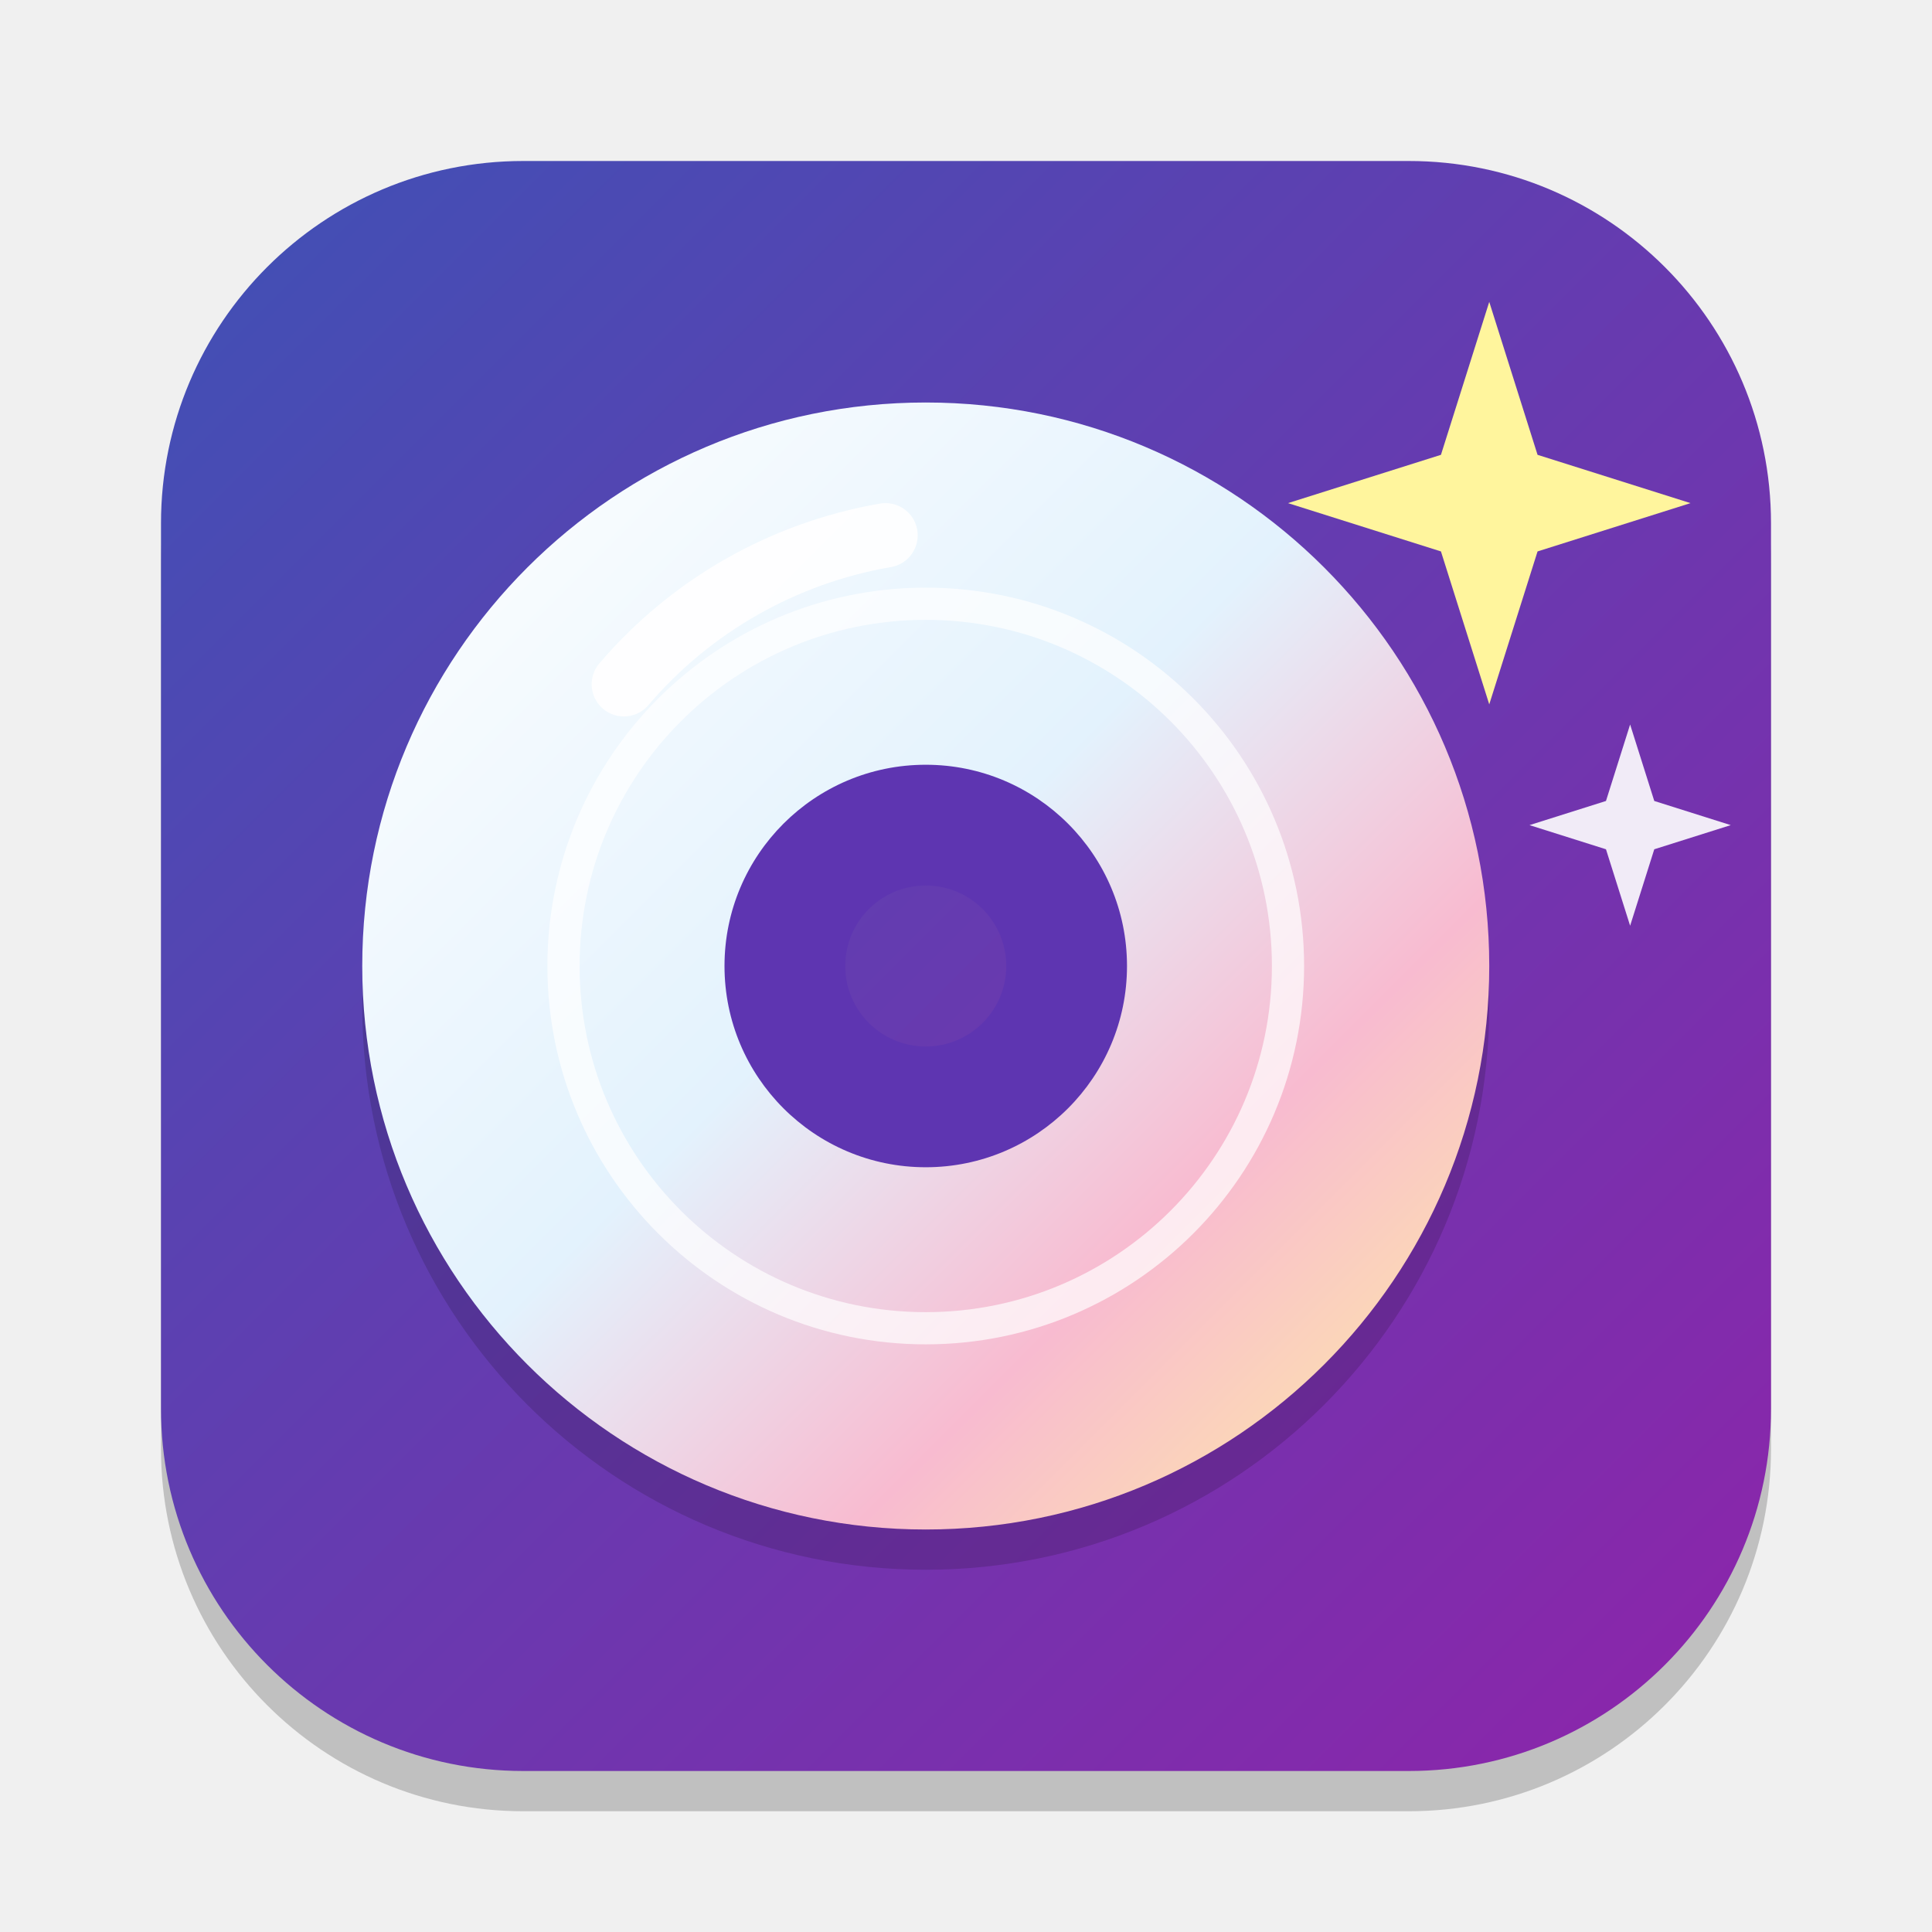
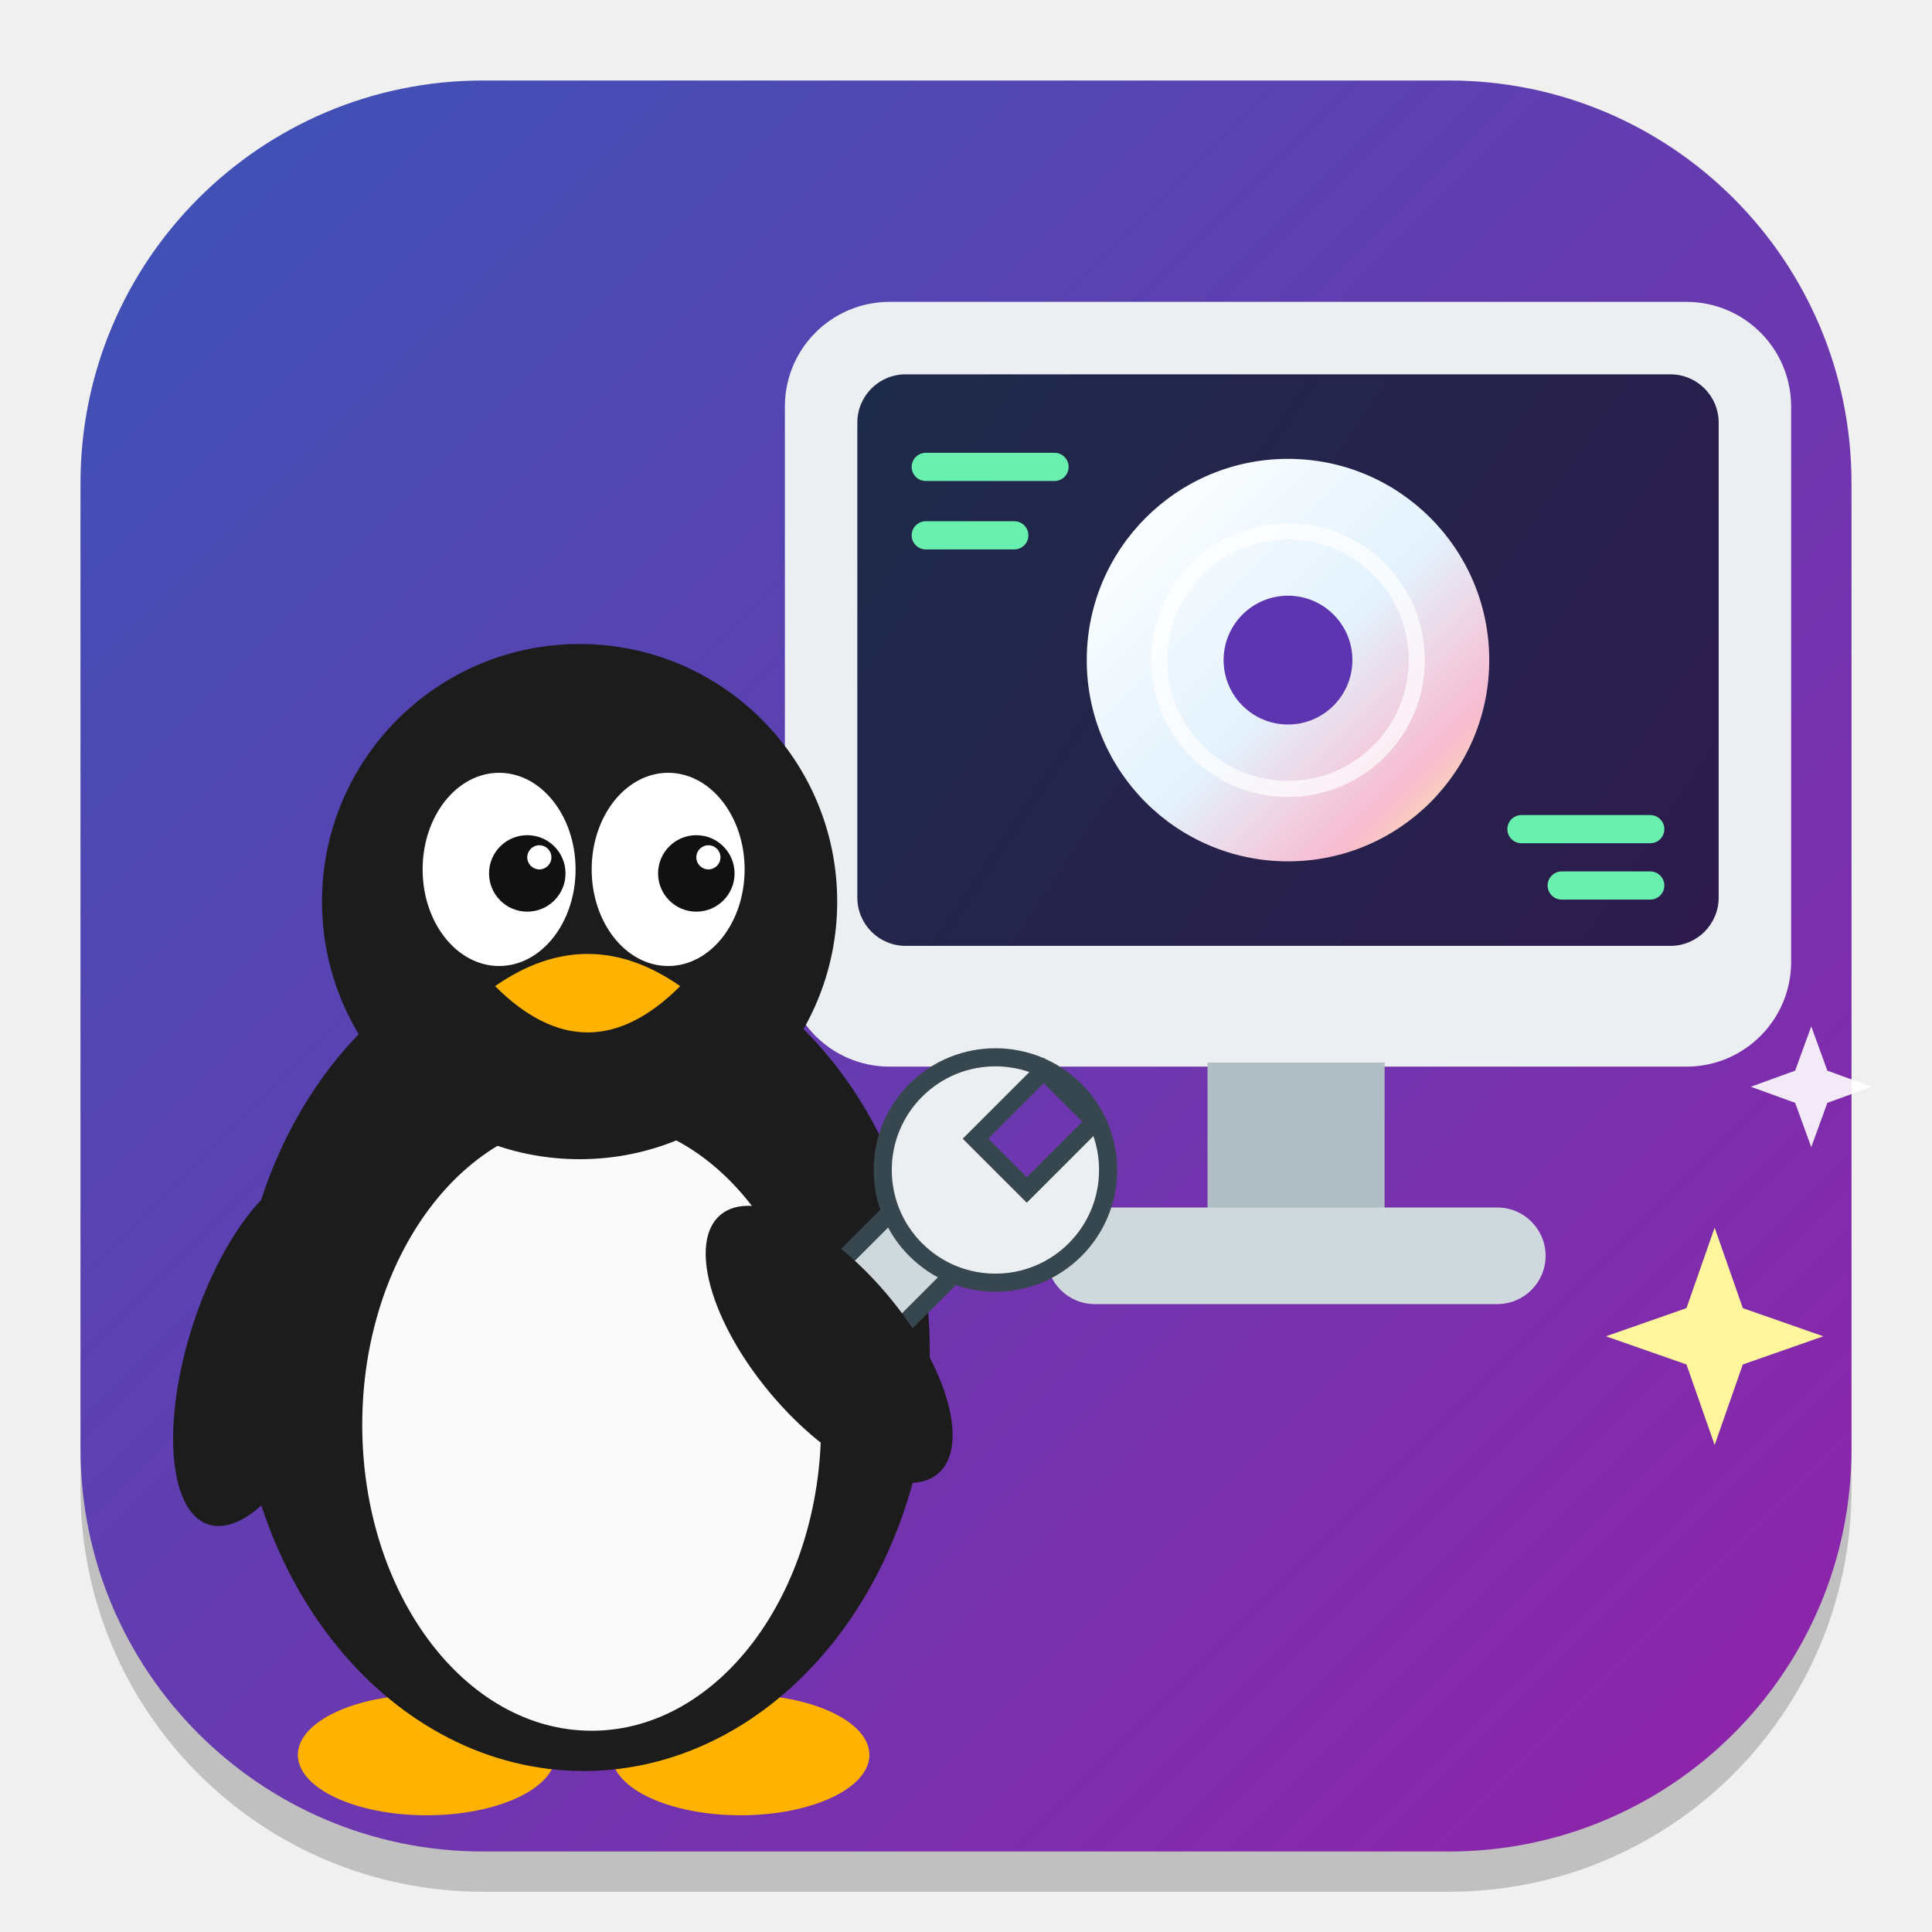
<svg xmlns="http://www.w3.org/2000/svg" width="256" height="256" viewBox="0 0 48 48" version="1.1">
  <defs>
    <linearGradient id="bg" x1="4" y1="4" x2="44" y2="44" gradientUnits="userSpaceOnUse">
      <stop offset="0" stop-color="#3f51b5" />
      <stop offset="1" stop-color="#8e24aa" />
    </linearGradient>
-     <linearGradient id="disc" x1="10" y1="10" x2="38" y2="38" gradientUnits="userSpaceOnUse">
+     <linearGradient id="screen" x1="21" y1="10" x2="42" y2="24" gradientUnits="userSpaceOnUse">
+       <stop offset="0" stop-color="#1e2a4a" />
+       <stop offset="1" stop-color="#2d1b4e" />
+     </linearGradient>
+     <linearGradient id="disc" x1="27" y1="13" x2="36" y2="22" gradientUnits="userSpaceOnUse">
      <stop offset="0" stop-color="#ffffff" />
-       <stop offset="0.45" stop-color="#e3f2fd" />
-       <stop offset="0.7" stop-color="#f8bbd0" />
+       <stop offset="0.5" stop-color="#e3f2fd" />
+       <stop offset="0.8" stop-color="#f8bbd0" />
      <stop offset="1" stop-color="#fff59d" />
    </linearGradient>
  </defs>
-   <rect x="4" y="5" width="40" height="40" rx="9" fill="#000000" opacity="0.2" />
-   <rect x="4" y="4" width="40" height="40" rx="9" fill="url(#bg)" />
-   <circle cx="23" cy="25" r="14" fill="#000000" opacity="0.15" />
-   <circle cx="23" cy="24" r="14" fill="url(#disc)" />
-   <circle cx="23" cy="24" r="9" fill="none" stroke="#ffffff" stroke-width="0.8" opacity="0.7" />
-   <circle cx="23" cy="24" r="5" fill="#5e35b1" />
-   <circle cx="23" cy="24" r="2" fill="url(#bg)" />
-   <path d="M 15.5,17 A 11,11 0 0 1 22,13.3" fill="none" stroke="#ffffff" stroke-width="1.6" stroke-linecap="round" opacity="0.9" />
-   <path d="M 37,7.5 L 38.2,11.3 42,12.5 38.2,13.7 37,17.5 35.8,13.7 32,12.5 35.8,11.3 Z" fill="#fff59d" />
-   <path d="M 40.5,18 L 41.1,19.9 43,20.5 41.1,21.1 40.5,23 39.9,21.1 38,20.5 39.9,19.9 Z" fill="#ffffff" opacity="0.9" />
+   <rect x="2" y="3" width="44" height="44" rx="10" fill="#000000" opacity="0.2" />
+   <rect x="2" y="2" width="44" height="44" rx="10" fill="url(#bg)" />
+   <rect x="19.5" y="7.5" width="25" height="19" rx="2.6" fill="#eceff1" />
+   <rect x="21.3" y="9.3" width="21.4" height="14.2" rx="1.2" fill="url(#screen)" />
+   <circle cx="32" cy="16.4" r="5" fill="url(#disc)" />
+   <circle cx="32" cy="16.4" r="3.2" fill="none" stroke="#ffffff" stroke-width="0.4" opacity="0.7" />
+   <circle cx="32" cy="16.4" r="1.6" fill="#5e35b1" />
+   <path d="M 23,11.6 h 3.2 M 23,13.3 h 2.2 M 37.8,20.6 h 3.2 M 38.8,22 h 2.2" stroke="#69f0ae" stroke-width="0.7" stroke-linecap="round" />
+   <rect x="30" y="26.4" width="4.4" height="4" fill="#b0bec5" />
+   <rect x="26" y="30" width="12.4" height="2.4" rx="1.2" fill="#cfd8dc" />
+   <path d="M 42.6,30.5 l 0.7,2 2,0.7 -2,0.7 -0.7,2 -0.7,-2 -2,-0.7 2,-0.7 z" fill="#fff59d" />
+   <path d="M 45,25.5 l 0.4,1.1 1.1,0.4 -1.1,0.4 -0.4,1.1 -0.4,-1.1 -1.1,-0.4 1.1,-0.4 z" fill="#ffffff" opacity="0.9" />
+   <ellipse cx="10.6" cy="43.6" rx="3.2" ry="1.5" fill="#ffb300" />
+   <ellipse cx="18.4" cy="43.6" rx="3.2" ry="1.5" fill="#ffb300" />
+   <ellipse cx="14.5" cy="33.6" rx="8.6" ry="10.4" fill="#1c1c1c" />
+   <ellipse cx="14.7" cy="35.4" rx="5.7" ry="7.6" fill="#fafafa" />
+   <ellipse cx="6.6" cy="33.5" rx="1.9" ry="4.6" transform="rotate(18 6.6 33.5)" fill="#1c1c1c" />
+   <g transform="translate(23.6,30.2) rotate(45)">
+     <rect x="-1.1" y="-0.8" width="2.2" height="6.4" rx="1.1" fill="#cfd8dc" stroke="#37474f" stroke-width="0.45" />
+     <path fill-rule="evenodd" fill="#eceff1" stroke="#37474f" stroke-width="0.45" d="M 0,-4.4 a 2.8,2.8 0 1 1 -0.001,0 z M -0.9,-4.2 h 1.8 v 2.4 h -1.8 z" />
+   </g>
+   <ellipse cx="20.6" cy="33.4" rx="1.9" ry="4.2" transform="rotate(-40 20.6 33.4)" fill="#1c1c1c" />
+   <circle cx="14.4" cy="22.4" r="6.4" fill="#1c1c1c" />
+   <ellipse cx="12.4" cy="21.6" rx="1.9" ry="2.4" fill="#ffffff" />
+   <ellipse cx="16.6" cy="21.6" rx="1.9" ry="2.4" fill="#ffffff" />
+   <circle cx="13.1" cy="21.7" r="0.95" fill="#111111" />
+   <circle cx="17.3" cy="21.7" r="0.95" fill="#111111" />
+   <circle cx="13.4" cy="21.3" r="0.3" fill="#ffffff" />
+   <circle cx="17.6" cy="21.3" r="0.3" fill="#ffffff" />
+   <path d="M 12.3,24.5 q 2.3,-1.6 4.6,0 q -2.3,2.3 -4.6,0 z" fill="#ffb300" />
</svg>
